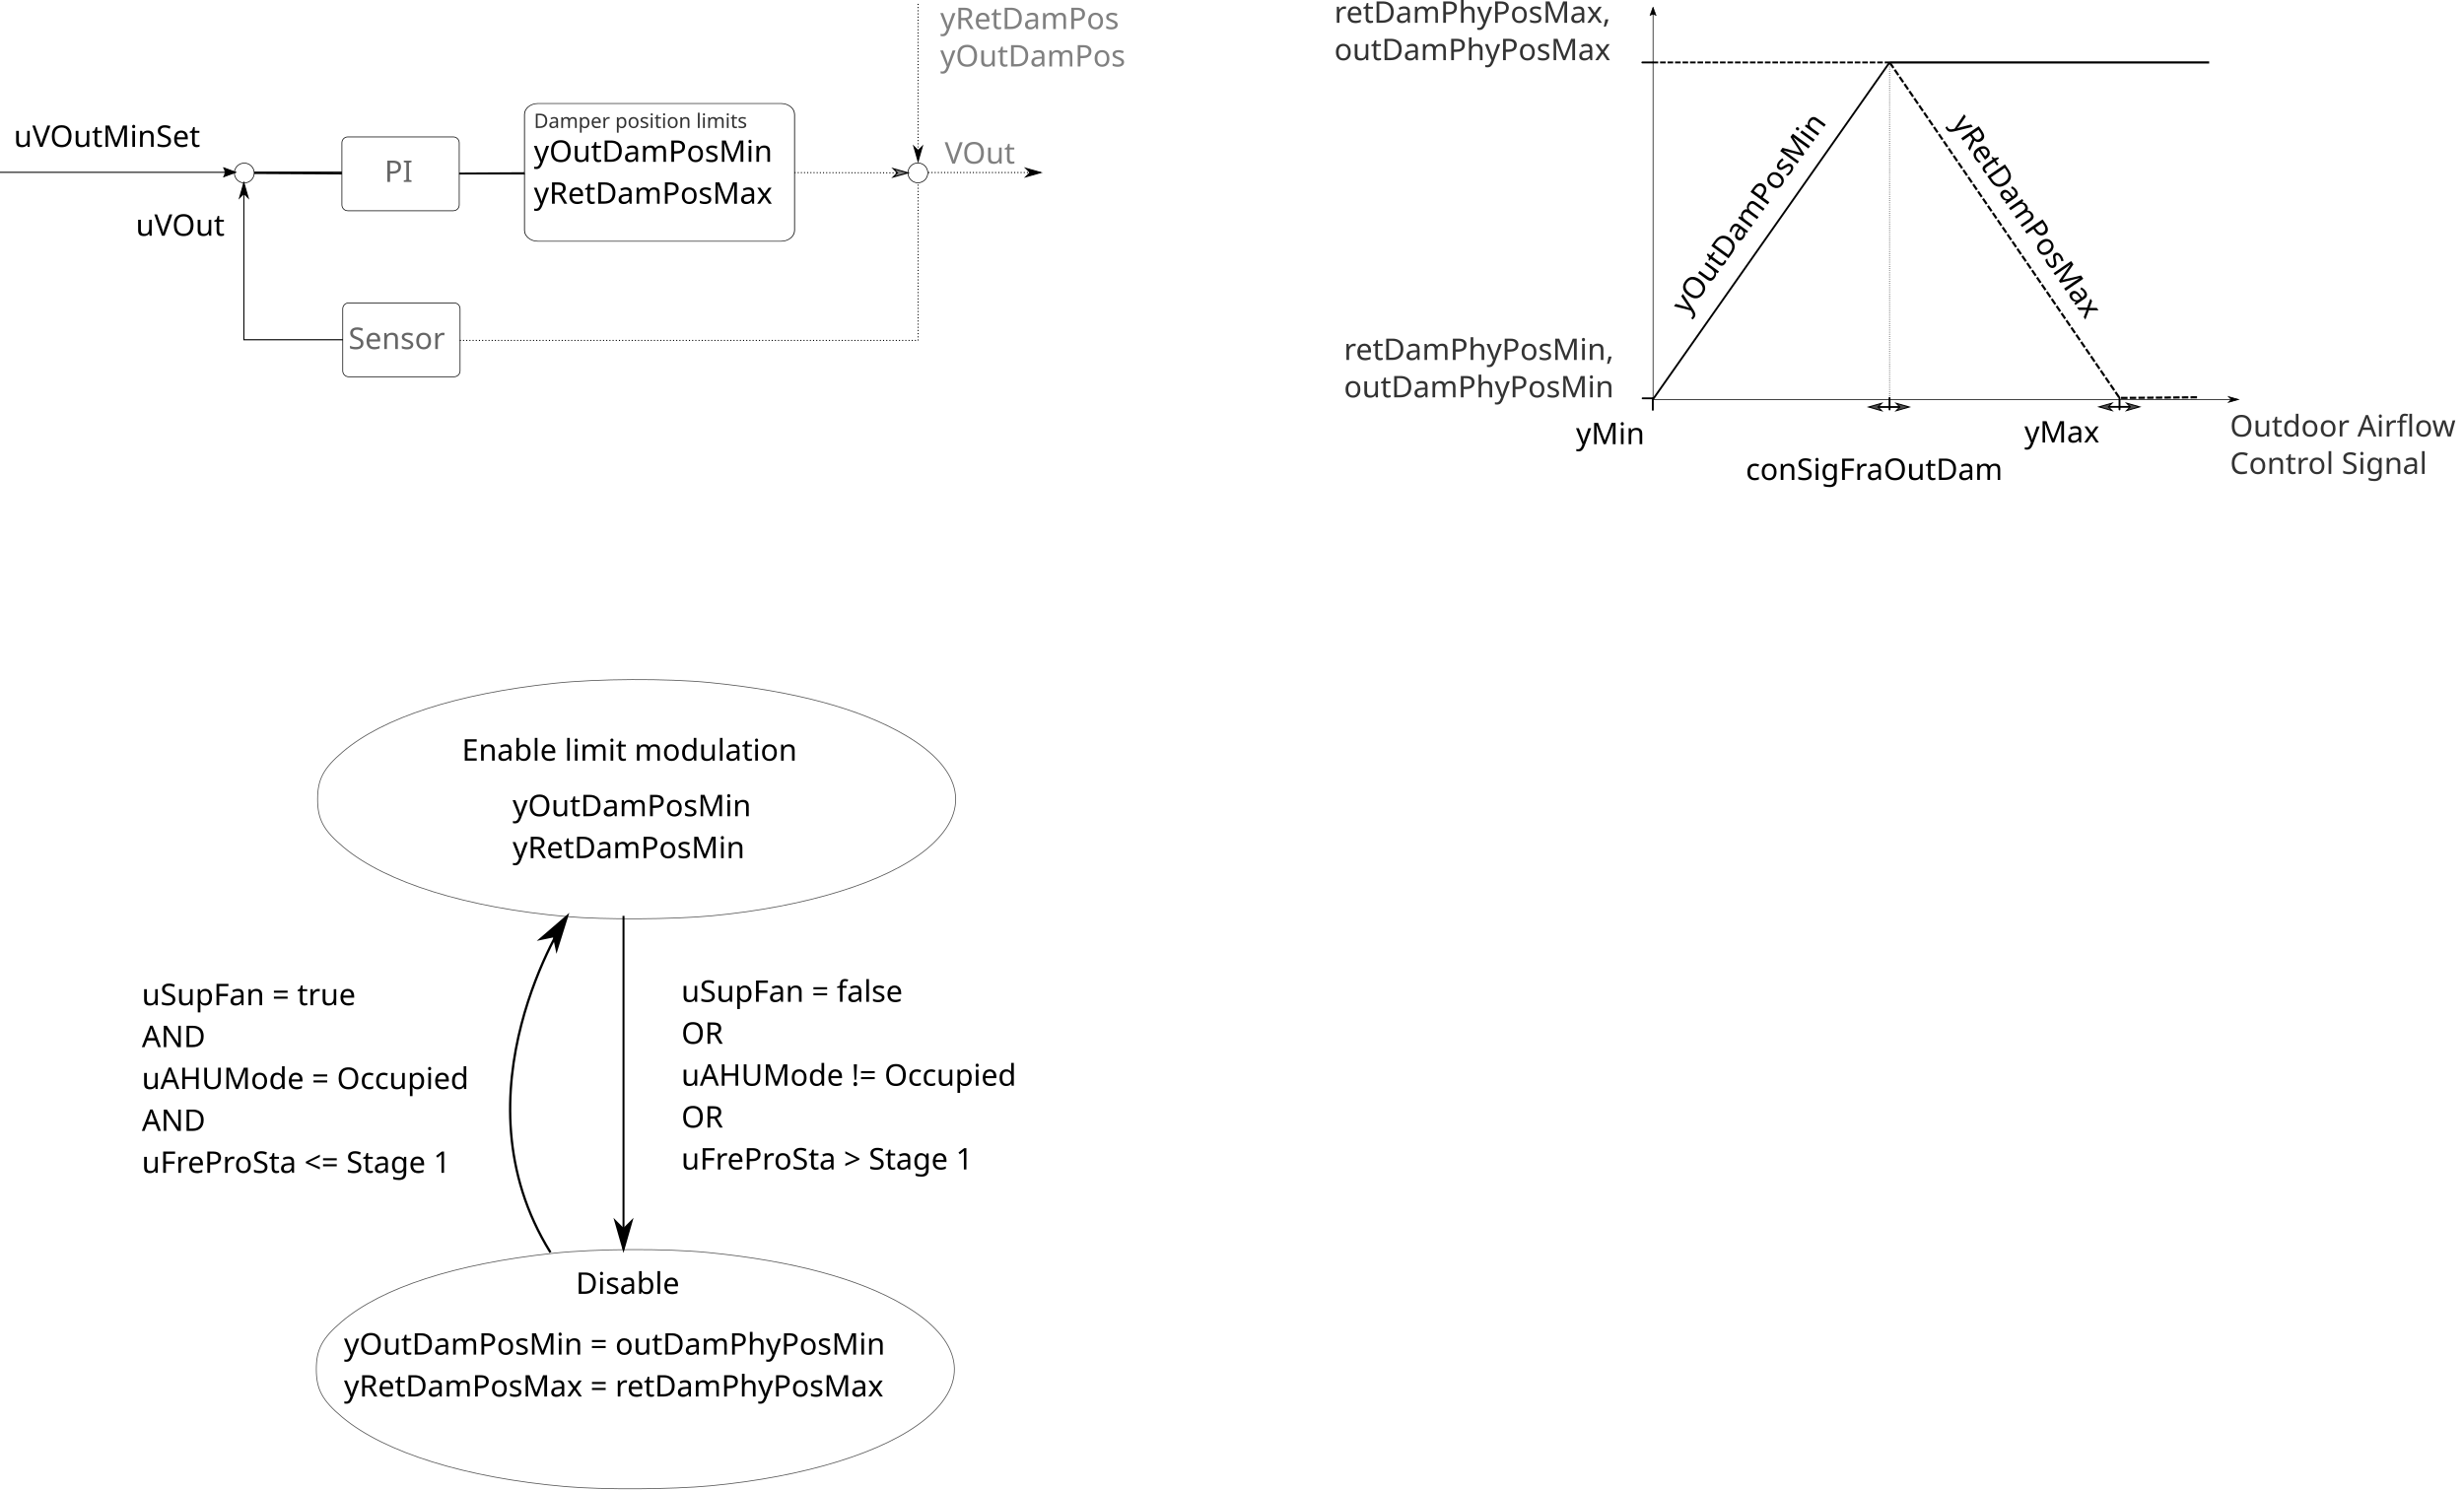
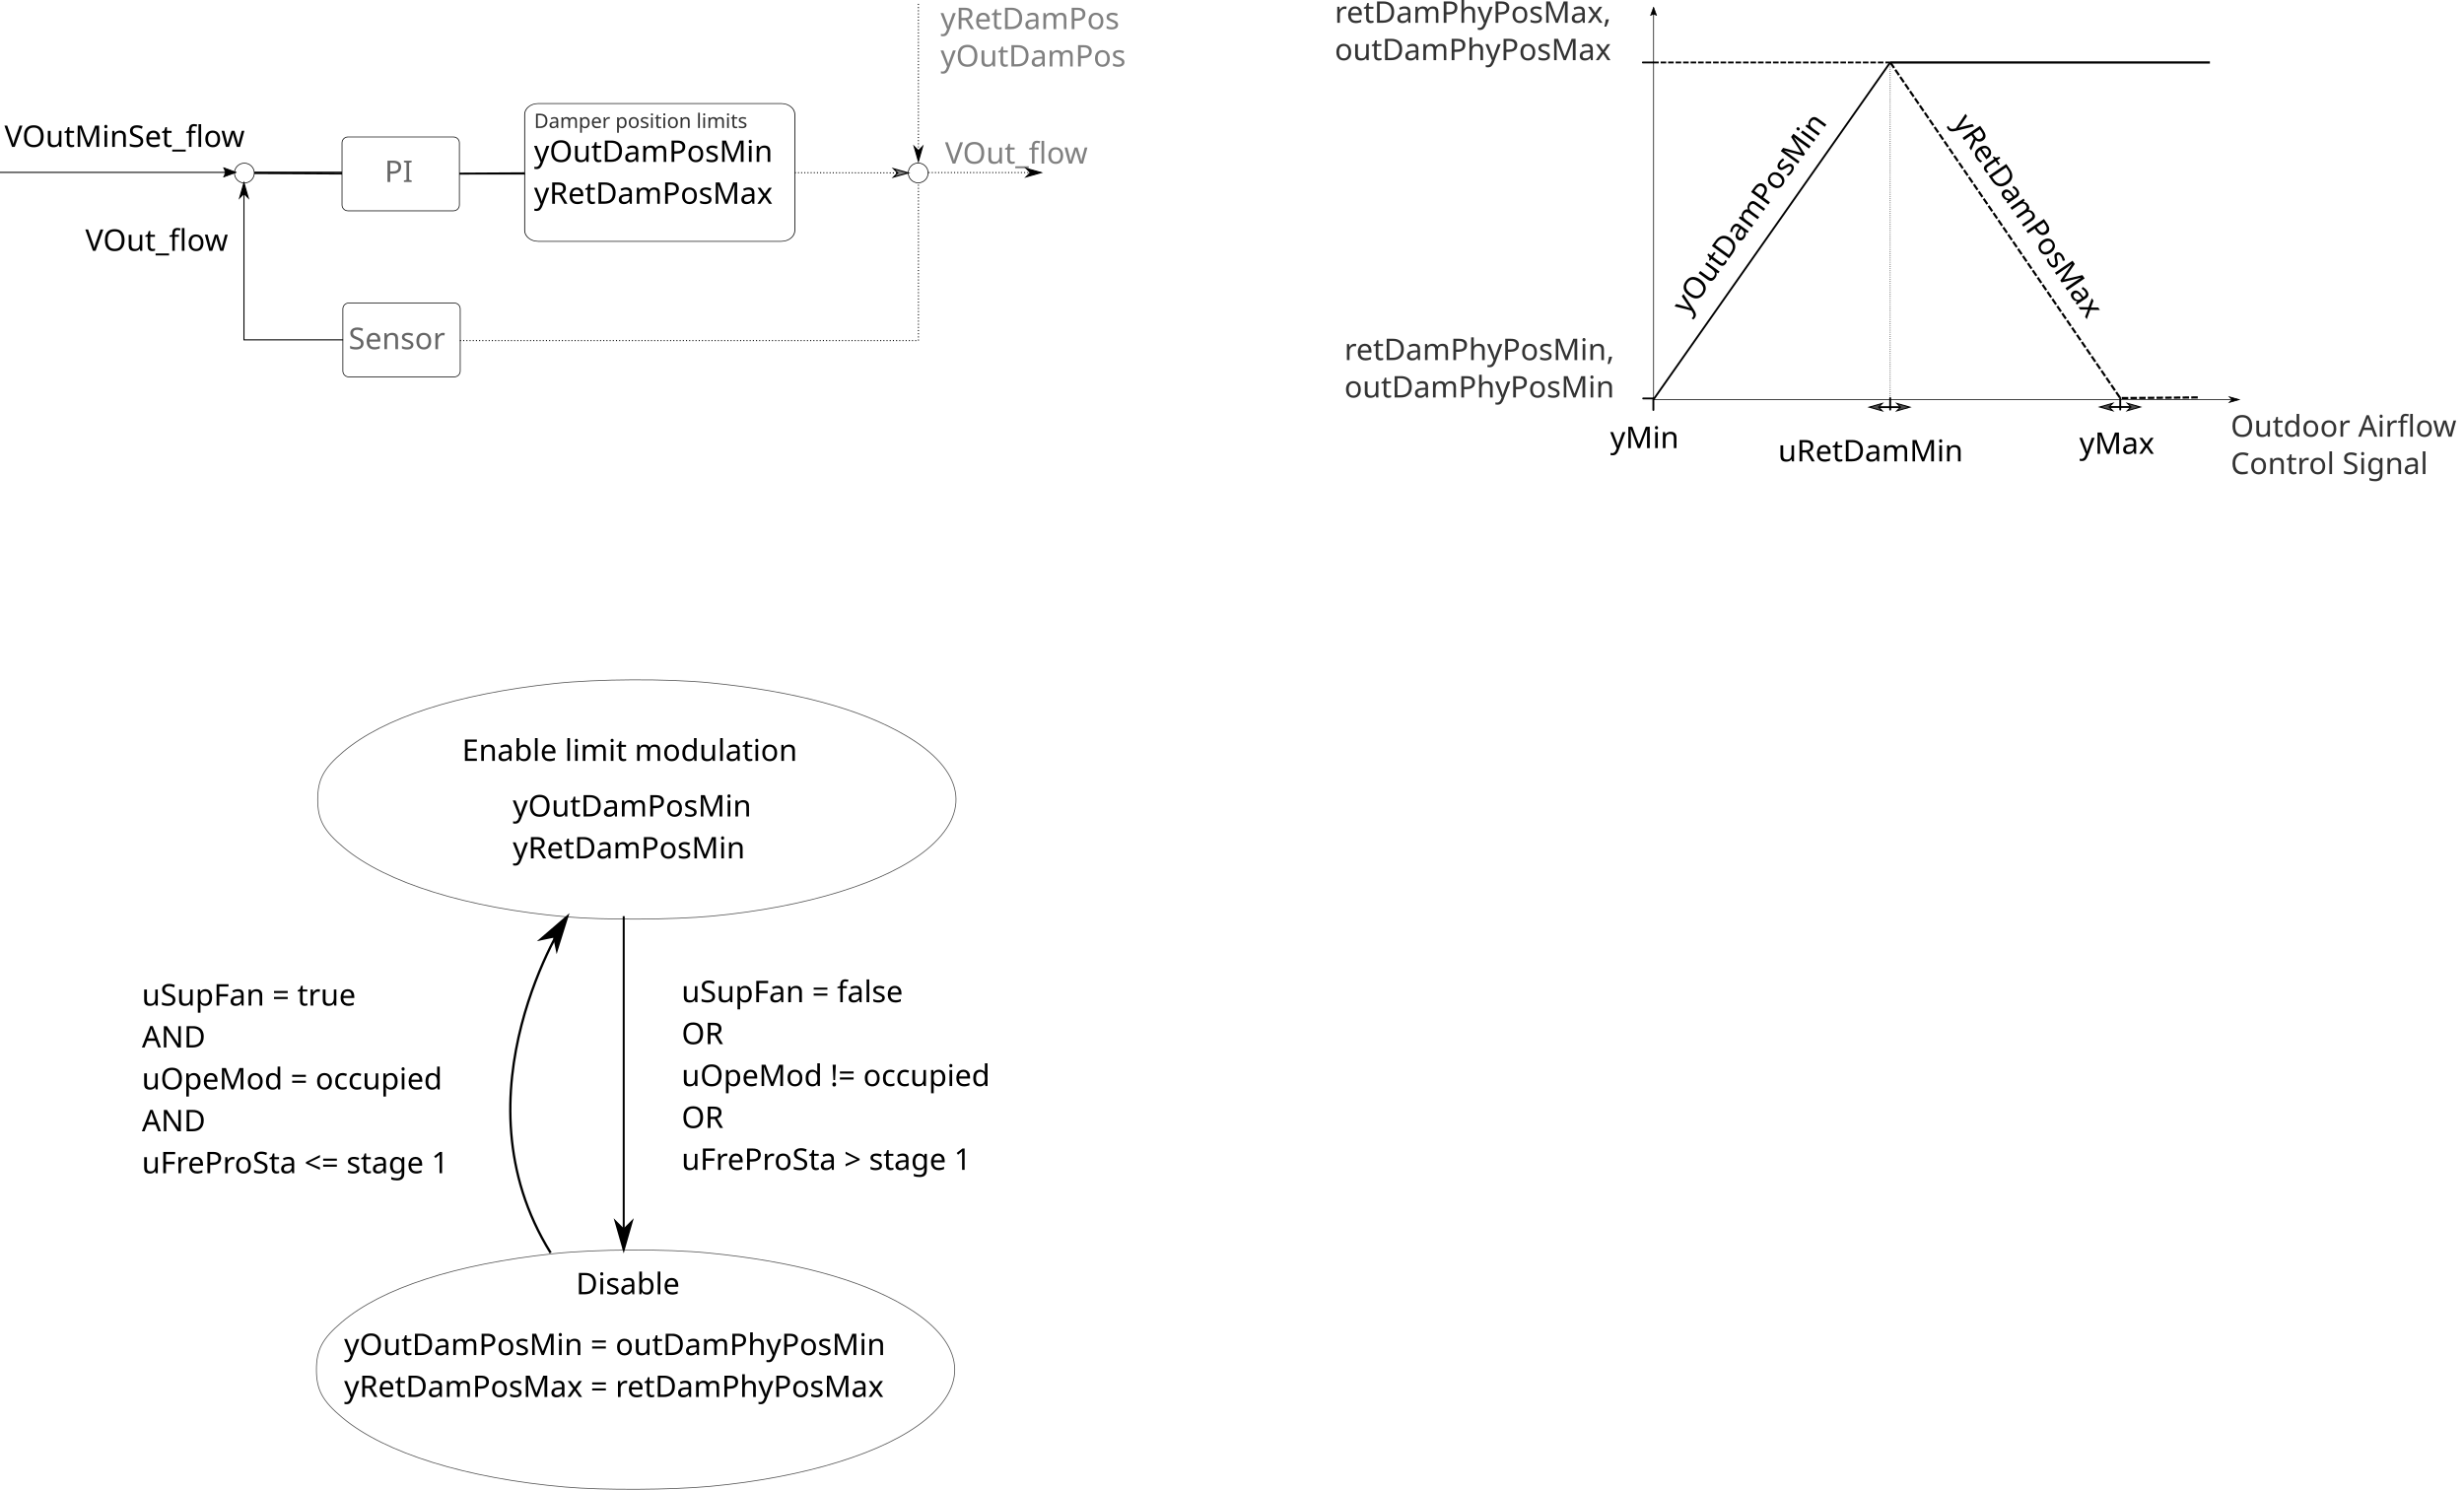
- <svg xmlns="http://www.w3.org/2000/svg" xmlns:ns1="http://www.openswatchbook.org/uri/2009/osb" xmlns:xlink="http://www.w3.org/1999/xlink" width="348.466mm" height="210.64mm" viewBox="0 0 348.466 210.64" version="1.1" id="svg8">
+ <svg xmlns="http://www.w3.org/2000/svg" xmlns:ns1="http://www.openswatchbook.org/uri/2009/osb" xmlns:xlink="http://www.w3.org/1999/xlink" width="348.349mm" height="210.64mm" viewBox="0 0 348.349 210.64" version="1.1" id="svg8">
  <defs id="defs2">
    <marker orient="auto" refY="0" refX="0" id="marker11858" style="overflow:visible">
      <path id="path11856" d="M 0,0 5,-5 -12.5,0 5,5 Z" style="fill:#000000;fill-opacity:1;fill-rule:evenodd;stroke:#000000;stroke-width:1pt;stroke-opacity:1" transform="matrix(0.8,0,0,0.8,10,0)" />
    </marker>
    <marker style="overflow:visible" id="marker11262" refX="0" refY="0" orient="auto">
      <path transform="matrix(-0.8,0,0,-0.8,-10,0)" style="fill:#000000;fill-opacity:1;fill-rule:evenodd;stroke:#000000;stroke-width:1pt;stroke-opacity:1" d="M 0,0 5,-5 -12.5,0 5,5 Z" id="path11260" />
    </marker>
    <marker style="overflow:visible" id="marker11030" refX="0" refY="0" orient="auto">
      <path transform="matrix(-0.8,0,0,-0.8,-10,0)" style="fill:#808080;fill-opacity:1;fill-rule:evenodd;stroke:#000000;stroke-width:1pt;stroke-opacity:1" d="M 0,0 5,-5 -12.5,0 5,5 Z" id="path11028" />
    </marker>
    <marker orient="auto" refY="0" refX="0" id="marker10804" style="overflow:visible">
      <path id="path10802" d="M 0,0 5,-5 -12.5,0 5,5 Z" style="fill:#000000;fill-opacity:1;fill-rule:evenodd;stroke:#000000;stroke-width:1pt;stroke-opacity:1" transform="matrix(-0.8,0,0,-0.8,-10,0)" />
    </marker>
    <marker style="overflow:visible" id="marker10584" refX="0" refY="0" orient="auto">
      <path transform="matrix(-0.8,0,0,-0.8,-10,0)" style="fill:#000000;fill-opacity:1;fill-rule:evenodd;stroke:#000000;stroke-width:1pt;stroke-opacity:1" d="M 0,0 5,-5 -12.5,0 5,5 Z" id="path10582" />
    </marker>
    <marker orient="auto" refY="0" refX="0" id="marker10358" style="overflow:visible">
      <path id="path10356" d="M 0,0 5,-5 -12.5,0 5,5 Z" style="fill:#000000;fill-opacity:1;fill-rule:evenodd;stroke:#000000;stroke-width:1pt;stroke-opacity:1" transform="matrix(-0.8,0,0,-0.8,-10,0)" />
    </marker>
    <marker orient="auto" refY="0" refX="0" id="marker10150" style="overflow:visible">
      <path id="path10148" d="M 0,0 5,-5 -12.5,0 5,5 Z" style="fill:#000000;fill-opacity:1;fill-rule:evenodd;stroke:#000000;stroke-width:1pt;stroke-opacity:1" transform="matrix(-0.8,0,0,-0.8,-10,0)" />
    </marker>
    <marker orient="auto" refY="0" refX="0" id="marker9852" style="overflow:visible">
      <path id="path9850" d="M 0,0 5,-5 -12.5,0 5,5 Z" style="fill:#000000;fill-opacity:1;fill-rule:evenodd;stroke:#000000;stroke-width:1pt;stroke-opacity:1" transform="matrix(-0.8,0,0,-0.8,-10,0)" />
    </marker>
    <marker style="overflow:visible" id="marker9614" refX="0" refY="0" orient="auto">
      <path transform="matrix(1.1,0,0,1.1,1.1,0)" d="M 8.719,4.034 -2.207,0.016 8.719,-4.002 c -1.745,2.372 -1.735,5.617 -6e-7,8.035 z" style="fill:#000000;fill-opacity:1;fill-rule:evenodd;stroke:#000000;stroke-width:0.625;stroke-linejoin:round;stroke-opacity:1" id="path9612" />
    </marker>
    <marker style="overflow:visible" id="marker9424" refX="0" refY="0" orient="auto">
      <path transform="matrix(-0.8,0,0,-0.8,-10,0)" style="fill:#000000;fill-opacity:1;fill-rule:evenodd;stroke:#000000;stroke-width:1pt;stroke-opacity:1" d="M 0,0 5,-5 -12.5,0 5,5 Z" id="path9422" />
    </marker>
    <marker style="overflow:visible" id="marker9336" refX="0" refY="0" orient="auto">
      <path transform="matrix(-0.8,0,0,-0.8,-10,0)" style="fill:#000000;fill-opacity:1;fill-rule:evenodd;stroke:#000000;stroke-width:1pt;stroke-opacity:1" d="M 0,0 5,-5 -12.5,0 5,5 Z" id="path9334" />
    </marker>
    <marker orient="auto" refY="0" refX="0" id="Arrow1Lstart" style="overflow:visible">
      <path id="path8151" d="M 0,0 5,-5 -12.5,0 5,5 Z" style="fill:#000000;fill-opacity:1;fill-rule:evenodd;stroke:#000000;stroke-width:1pt;stroke-opacity:1" transform="matrix(0.8,0,0,0.8,10,0)" />
    </marker>
    <marker orient="auto" refY="0" refX="0" id="Arrow1Lend" style="overflow:visible">
      <path id="path6101" d="M 0,0 5,-5 -12.5,0 5,5 Z" style="fill:#000000;fill-opacity:1;fill-rule:evenodd;stroke:#000000;stroke-width:1pt;stroke-opacity:1" transform="matrix(-0.8,0,0,-0.8,-10,0)" />
    </marker>
    <marker orient="auto" refY="0" refX="0" id="marker10000" style="overflow:visible">
      <path id="path9998" d="M 0,0 5,-5 -12.5,0 5,5 Z" style="fill:#4d4d4d;fill-opacity:1;fill-rule:evenodd;stroke:#000000;stroke-width:1pt;stroke-opacity:1" transform="matrix(-0.4,0,0,-0.4,-4,0)" />
    </marker>
    <marker style="overflow:visible" id="marker9822" refX="0" refY="0" orient="auto">
      <path transform="matrix(0.4,0,0,0.4,4,0)" style="fill:#4d4d4d;fill-opacity:1;fill-rule:evenodd;stroke:#000000;stroke-width:1pt;stroke-opacity:1" d="M 0,0 5,-5 -12.5,0 5,5 Z" id="path9820" />
    </marker>
    <marker style="overflow:visible" id="marker9650" refX="0" refY="0" orient="auto">
      <path transform="matrix(-0.4,0,0,-0.4,-4,0)" style="fill:#4d4d4d;fill-opacity:1;fill-rule:evenodd;stroke:#000000;stroke-width:1pt;stroke-opacity:1" d="M 0,0 5,-5 -12.5,0 5,5 Z" id="path9648" />
    </marker>
    <marker orient="auto" refY="0" refX="0" id="marker9484" style="overflow:visible">
      <path id="path9482" d="M 0,0 5,-5 -12.5,0 5,5 Z" style="fill:#4d4d4d;fill-opacity:1;fill-rule:evenodd;stroke:#000000;stroke-width:1pt;stroke-opacity:1" transform="matrix(0.4,0,0,0.4,4,0)" />
    </marker>
    <marker style="overflow:visible" id="marker9017" refX="0" refY="0" orient="auto">
      <path transform="matrix(-0.4,0,0,-0.4,-4,0)" style="fill:#000000;fill-opacity:1;fill-rule:evenodd;stroke:#000000;stroke-width:1pt;stroke-opacity:1" d="M 0,0 5,-5 -12.5,0 5,5 Z" id="path9015" />
    </marker>
    <linearGradient id="linearGradient8627">
      <stop style="stop-color:#000000;stop-opacity:1;" offset="0" id="stop8623" />
      <stop style="stop-color:#000000;stop-opacity:0;" offset="1" id="stop8625" />
    </linearGradient>
    <marker orient="auto" refY="0" refX="0" id="marker7178" style="overflow:visible">
      <path id="path7176" d="M 0,0 5,-5 -12.5,0 5,5 Z" style="fill:#000000;fill-opacity:1;fill-rule:evenodd;stroke:#000000;stroke-width:1pt;stroke-opacity:1" transform="matrix(-0.4,0,0,-0.4,-4,0)" />
    </marker>
    <marker orient="auto" refY="0" refX="0" id="marker7032" style="overflow:visible">
      <path id="path7030" d="M 0,0 5,-5 -12.5,0 5,5 Z" style="fill:#000000;fill-opacity:1;fill-rule:evenodd;stroke:#000000;stroke-width:1pt;stroke-opacity:1" transform="matrix(-0.4,0,0,-0.4,-4,0)" />
    </marker>
    <marker orient="auto" refY="0" refX="0" id="marker6966" style="overflow:visible">
      <path id="path6964" d="M 0,0 5,-5 -12.5,0 5,5 Z" style="fill:#000000;fill-opacity:1;fill-rule:evenodd;stroke:#000000;stroke-width:1pt;stroke-opacity:1" transform="matrix(-0.4,0,0,-0.4,-4,0)" />
    </marker>
    <marker orient="auto" refY="0" refX="0" id="marker6908" style="overflow:visible">
      <path id="path6906" d="M 0,0 5,-5 -12.5,0 5,5 Z" style="fill:#000000;fill-opacity:1;fill-rule:evenodd;stroke:#000000;stroke-width:1pt;stroke-opacity:1" transform="matrix(0.4,0,0,0.4,4,0)" />
    </marker>
    <marker orient="auto" refY="0" refX="0" id="marker6856" style="overflow:visible">
      <path id="path6854" d="M 0,0 5,-5 -12.5,0 5,5 Z" style="fill:#000000;fill-opacity:1;fill-rule:evenodd;stroke:#000000;stroke-width:1pt;stroke-opacity:1" transform="matrix(0.4,0,0,0.4,4,0)" />
    </marker>
    <marker orient="auto" refY="0" refX="0" id="marker6810" style="overflow:visible">
      <path id="path6808" d="M 0,0 5,-5 -12.5,0 5,5 Z" style="fill:#808080;fill-opacity:1;fill-rule:evenodd;stroke:#000000;stroke-width:1pt;stroke-opacity:1" transform="matrix(0.4,0,0,0.4,4,0)" />
    </marker>
    <marker orient="auto" refY="0" refX="0" id="Arrow1Mstart" style="overflow:visible">
      <path id="path6104" d="M 0,0 5,-5 -12.5,0 5,5 Z" style="fill:#333333;fill-opacity:1;fill-rule:evenodd;stroke:#000000;stroke-width:1pt;stroke-opacity:1" transform="matrix(0.4,0,0,0.4,4,0)" />
    </marker>
    <marker orient="auto" refY="0" refX="0" id="Arrow1Mend" style="overflow:visible">
      <path id="path6107" d="M 0,0 5,-5 -12.5,0 5,5 Z" style="fill:#000000;fill-opacity:1;fill-rule:evenodd;stroke:#000000;stroke-width:1pt;stroke-opacity:1" transform="matrix(-0.4,0,0,-0.4,-4,0)" />
    </marker>
    <marker orient="auto" refY="0" refX="0" id="Arrow2Lstart" style="overflow:visible">
      <path id="path6116" style="fill:#000000;fill-opacity:1;fill-rule:evenodd;stroke:#000000;stroke-width:0.625;stroke-linejoin:round;stroke-opacity:1" d="M 8.719,4.034 -2.207,0.016 8.719,-4.002 c -1.745,2.372 -1.735,5.617 -6e-7,8.035 z" transform="matrix(1.1,0,0,1.1,1.1,0)" />
    </marker>
    <marker orient="auto" refY="0" refX="0" id="Arrow2Lend" style="overflow:visible">
      <path id="path6119" style="fill:#000000;fill-opacity:1;fill-rule:evenodd;stroke:#000000;stroke-width:0.625;stroke-linejoin:round;stroke-opacity:1" d="M 8.719,4.034 -2.207,0.016 8.719,-4.002 c -1.745,2.372 -1.735,5.617 -6e-7,8.035 z" transform="matrix(-1.1,0,0,-1.1,-1.1,0)" />
    </marker>
    <marker orient="auto" refY="0" refX="0" id="marker5553" style="overflow:visible">
      <path id="path5551" d="M 0,0 5,-5 -12.5,0 5,5 Z" style="fill:#000000;fill-opacity:1;fill-rule:evenodd;stroke:#000000;stroke-width:1pt;stroke-opacity:1" transform="matrix(-0.8,0,0,-0.8,-10,0)" />
    </marker>
    <marker orient="auto" refY="0" refX="0" id="marker5421" style="overflow:visible">
      <path id="path5419" d="M 0,0 5,-5 -12.5,0 5,5 Z" style="fill:#000000;fill-opacity:1;fill-rule:evenodd;stroke:#000000;stroke-width:1pt;stroke-opacity:1" transform="matrix(0.8,0,0,0.8,10,0)" />
    </marker>
    <marker orient="auto" refY="0" refX="0" id="marker5381" style="overflow:visible">
      <path id="path5379" d="M 0,0 5,-5 -12.5,0 5,5 Z" style="fill:#000000;fill-opacity:1;fill-rule:evenodd;stroke:#000000;stroke-width:1pt;stroke-opacity:1" transform="matrix(-0.8,0,0,-0.8,-10,0)" />
    </marker>
    <linearGradient ns1:paint="gradient" id="linearGradient5363">
      <stop id="stop5359" offset="0" style="stop-color:#000000;stop-opacity:1;" />
      <stop id="stop5361" offset="1" style="stop-color:#000000;stop-opacity:0;" />
    </linearGradient>
    <marker style="overflow:visible" orient="auto" overflow="visible" id="marker5553-0">
      <path style="fill-rule:evenodd;stroke:#000000;stroke-width:1pt" id="path4485" d="M 0,0 5,-5 -12.5,0 5,5 Z" transform="matrix(-0.8,0,0,-0.8,-10,0)" />
    </marker>
    <marker style="overflow:visible" orient="auto" overflow="visible" id="marker5381-6">
      <path style="fill-rule:evenodd;stroke:#000000;stroke-width:1pt" id="path4488" d="M 0,0 5,-5 -12.5,0 5,5 Z" transform="matrix(-0.8,0,0,-0.8,-10,0)" />
    </marker>
    <marker style="overflow:visible" orient="auto" overflow="visible" id="marker5553-0-3">
      <path style="fill-rule:evenodd;stroke:#000000;stroke-width:1pt" id="path4485-1" d="M 0,0 5,-5 -12.5,0 5,5 Z" transform="matrix(-0.8,0,0,-0.8,-10,0)" />
    </marker>
    <marker style="overflow:visible" orient="auto" overflow="visible" id="marker5381-6-6">
      <path style="fill-rule:evenodd;stroke:#000000;stroke-width:1pt" id="path4488-0" d="M 0,0 5,-5 -12.5,0 5,5 Z" transform="matrix(-0.8,0,0,-0.8,-10,0)" />
    </marker>
    <linearGradient xlink:href="#linearGradient8627" id="linearGradient8629" x1="106.912" y1="205.605" x2="128.722" y2="205.605" gradientUnits="userSpaceOnUse" />
    <marker style="overflow:visible" orient="auto" overflow="visible" id="marker5553-0-3-7">
      <path style="fill-rule:evenodd;stroke:#000000;stroke-width:1pt" id="path4485-1-2" d="M 0,0 5,-5 -12.5,0 5,5 Z" transform="matrix(-0.8,0,0,-0.8,-10,0)" />
    </marker>
    <marker style="overflow:visible" orient="auto" overflow="visible" id="marker5381-6-6-9">
      <path style="fill-rule:evenodd;stroke:#000000;stroke-width:1pt" id="path4488-0-9" d="M 0,0 5,-5 -12.5,0 5,5 Z" transform="matrix(-0.8,0,0,-0.8,-10,0)" />
    </marker>
    <marker orient="auto" refY="0" refX="0" id="Arrow1Mstart-7" style="overflow:visible">
      <path id="path6104-1" d="M 0,0 5,-5 -12.5,0 5,5 Z" style="fill:#333333;fill-opacity:1;fill-rule:evenodd;stroke:#000000;stroke-width:1pt;stroke-opacity:1" transform="matrix(0.4,0,0,0.4,4,0)" />
    </marker>
    <marker style="overflow:visible" orient="auto" overflow="visible" id="marker5553-0-3-8">
      <path style="fill-rule:evenodd;stroke:#000000;stroke-width:1pt" id="path4485-1-8" d="M 0,0 5,-5 -12.5,0 5,5 Z" transform="matrix(-0.8,0,0,-0.8,-10,0)" />
    </marker>
    <marker style="overflow:visible" orient="auto" overflow="visible" id="marker5381-6-6-6">
      <path style="fill-rule:evenodd;stroke:#000000;stroke-width:1pt" id="path4488-0-3" d="M 0,0 5,-5 -12.5,0 5,5 Z" transform="matrix(-0.8,0,0,-0.8,-10,0)" />
    </marker>
    <marker orient="auto" refY="0" refX="0" id="Arrow1Mstart-5" style="overflow:visible">
      <path id="path6104-8" d="M 0,0 5,-5 -12.5,0 5,5 Z" style="fill:#333333;fill-opacity:1;fill-rule:evenodd;stroke:#000000;stroke-width:1pt;stroke-opacity:1" transform="matrix(0.4,0,0,0.4,4,0)" />
    </marker>
  </defs>
  <g id="layer1" transform="translate(343.8978,-121.3896)">
-     <text xml:space="preserve" style="font-style:normal;font-weight:normal;font-size:4.233px;line-height:1.25;font-family:sans-serif;letter-spacing:0px;word-spacing:0px;fill:#000000;fill-opacity:1;stroke:none;stroke-width:0.265" x="-341.947" y="142.164" id="text4487">
-       <tspan id="tspan4485" x="-341.947" y="142.164" style="font-size:4.233px;fill:#000000;stroke-width:0.265">uVOutMinSet</tspan>
+     <text xml:space="preserve" style="font-style:normal;font-weight:normal;font-size:4.233px;line-height:1.25;font-family:sans-serif;letter-spacing:0px;word-spacing:0px;fill:#000000;fill-opacity:1;stroke:none;stroke-width:0.265" x="-343.27" y="142.164" id="text4487">
+       <tspan id="tspan4485" x="-343.27" y="142.164" style="font-size:4.233px;fill:#000000;stroke-width:0.265">VOutMinSet_flow</tspan>
    </text>
    <path style="fill:#333333;fill-opacity:0;stroke:#000000;stroke-width:0.1;stroke-miterlimit:4;stroke-dasharray:none;stroke-opacity:1" id="rect4491-8-3" d="m 60.141,49.531 a 0.831,0.831 0 0 0 -0.83,0.83 v 8.783 a 0.831,0.831 0 0 0 0.83,0.83 h 14.932 a 0.831,0.831 0 0 0 0.83,-0.83 V 50.361 A 0.831,0.831 0 0 0 75.072,49.531 Z" transform="translate(-354.8551,91.2266)" />
    <circle style="fill:#333333;fill-opacity:0;stroke:#000000;stroke-width:0.1;stroke-miterlimit:4;stroke-dasharray:none;stroke-opacity:1" id="path6054" cx="-309.349" cy="145.861" r="1.403" />
    <circle style="fill:#808080;fill-opacity:0;stroke:#000000;stroke-width:0.1;stroke-miterlimit:4;stroke-dasharray:none;stroke-opacity:1" id="path6054-5" cx="-214.088" cy="145.842" r="1.403" />
    <path style="fill:#333333;fill-rule:evenodd;stroke:#000000;stroke-width:0.265px;stroke-linecap:butt;stroke-linejoin:miter;stroke-opacity:1" d="m -309.964,243.006 v 0" id="path6094" />
    <text xml:space="preserve" style="font-style:normal;font-weight:normal;font-size:4.233px;line-height:1.25;font-family:sans-serif;letter-spacing:0px;word-spacing:0px;fill:#666666;fill-opacity:1;stroke:none;stroke-width:0.265" x="-289.526" y="147.126" id="text4487-4">
      <tspan id="tspan4485-8" x="-289.526" y="147.126" style="font-size:4.233px;fill:#666666;stroke-width:0.265">PI</tspan>
    </text>
    <text xml:space="preserve" style="font-style:normal;font-weight:normal;font-size:4.233px;line-height:1.25;font-family:sans-serif;letter-spacing:0px;word-spacing:0px;fill:#666666;fill-opacity:1;stroke:none;stroke-width:0.265" x="70.23" y="57.898" id="text6672">
-       <tspan id="tspan6670" x="70.23" y="61.76" style="font-size:2.117px;fill:#666666;stroke-width:0.265" />
+       <tspan id="tspan6670" x="70.23" y="61.644" style="font-size:2.117px;fill:#666666;stroke-width:0.265" />
    </text>
    <path style="fill:#333333;fill-opacity:0;stroke:#000000;stroke-width:0.048;stroke-miterlimit:4;stroke-dasharray:none;stroke-opacity:1" id="rect4491-8-3-05" d="m 60.141,49.531 a 0.831,0.831 0 0 0 -0.83,0.83 v 8.783 a 0.831,0.831 0 0 0 0.83,0.83 h 14.932 a 0.831,0.831 0 0 0 0.83,-0.83 V 50.361 A 0.831,0.831 0 0 0 75.072,49.531 Z" transform="matrix(2.302053,0,0,1.866076,-406.2607,43.59962)" />
    <text xml:space="preserve" style="font-style:normal;font-weight:normal;font-size:4.233px;line-height:1.25;font-family:sans-serif;letter-spacing:0px;word-spacing:0px;fill:#333333;fill-opacity:1;stroke:none;stroke-width:0.265" x="-268.398" y="139.491" id="text4487-4-6">
      <tspan id="tspan4485-8-9" x="-268.398" y="139.491" style="font-size:2.822px;fill:#333333;stroke-width:0.265">Damper position limits</tspan>
    </text>
    <text xml:space="preserve" style="font-style:normal;font-weight:normal;font-size:4.233px;line-height:1.25;font-family:sans-serif;letter-spacing:0px;word-spacing:0px;fill:#000000;fill-opacity:1;stroke:none;stroke-width:0.265" x="-268.398" y="144.279" id="text4487-4-1">
      <tspan id="tspan4485-8-3" x="-268.398" y="144.279" style="font-size:4.233px;line-height:1.4;fill:#000000;stroke-width:0.265">yOutDamPosMin</tspan>
      <tspan x="-268.398" y="150.206" style="font-size:4.233px;line-height:1.4;fill:#000000;stroke-width:0.265" id="tspan6753">yRetDamPosMax</tspan>
    </text>
    <path style="fill:#333333;fill-rule:evenodd;stroke:#000000;stroke-width:0.265px;stroke-linecap:butt;stroke-linejoin:miter;stroke-opacity:1" d="m -278.953,145.933 9.228,-0.052" id="path6802" />
    <path style="fill:#808080;fill-rule:evenodd;stroke:#000000;stroke-width:0.149;stroke-linecap:butt;stroke-linejoin:miter;stroke-miterlimit:4;stroke-dasharray:0.149, 0.298;stroke-dashoffset:0;stroke-opacity:1;marker-end:url(#marker11030)" d="m -231.53,145.809 16.038,0.031" id="path7028" />
    <text xml:space="preserve" style="font-style:normal;font-weight:normal;font-size:4.233px;line-height:1.25;font-family:sans-serif;letter-spacing:0px;word-spacing:0px;fill:#808080;fill-opacity:1;stroke:none;stroke-width:0.265" x="-210.927" y="125.499" id="text4487-4-1-7">
      <tspan id="tspan4485-8-3-0" x="-210.927" y="125.499" style="font-size:4.233px;fill:#808080;stroke-width:0.265">yRetDamPos</tspan>
      <tspan x="-210.927" y="130.79" style="font-size:4.233px;fill:#808080;stroke-width:0.265" id="tspan6753-9">yOutDamPos</tspan>
    </text>
    <text xml:space="preserve" style="font-style:normal;font-weight:normal;font-size:4.233px;line-height:1.25;font-family:sans-serif;letter-spacing:0px;word-spacing:0px;fill:#808080;fill-opacity:1;stroke:none;stroke-width:0.265" x="-210.298" y="144.524" id="text4487-4-9">
-       <tspan id="tspan4485-8-7" x="-210.298" y="144.524" style="font-size:4.233px;fill:#808080;stroke-width:0.265">VOut</tspan>
+       <tspan id="tspan4485-8-7" x="-210.298" y="144.524" style="font-size:4.233px;fill:#808080;stroke-width:0.265">VOut_flow</tspan>
    </text>
    <path style="fill:#333333;fill-opacity:0;stroke:#000000;stroke-width:0.1;stroke-miterlimit:4;stroke-dasharray:none;stroke-opacity:1" id="rect4491-8-3-2" d="m 60.141,49.531 a 0.831,0.831 0 0 0 -0.83,0.83 v 8.783 a 0.831,0.831 0 0 0 0.83,0.83 h 14.932 a 0.831,0.831 0 0 0 0.83,-0.83 V 50.361 A 0.831,0.831 0 0 0 75.072,49.531 Z" transform="translate(-354.7355,114.7049)" />
    <text xml:space="preserve" style="font-style:normal;font-weight:normal;font-size:4.233px;line-height:1.25;font-family:sans-serif;letter-spacing:0px;word-spacing:0px;fill:#666666;fill-opacity:1;stroke:none;stroke-width:0.265" x="-294.622" y="170.755" id="text4487-4-3">
      <tspan id="tspan4485-8-2" x="-294.622" y="170.755" style="font-size:4.233px;fill:#666666;stroke-width:0.265">Sensor</tspan>
    </text>
    <path style="opacity:0;fill:#333333;fill-rule:evenodd;stroke:none;stroke-width:0.265px;stroke-linecap:butt;stroke-linejoin:miter;stroke-opacity:1" d="m -298.025,263.894 v 0" id="path7626" />
    <path style="fill:#333333;fill-rule:evenodd;stroke:#000000;stroke-width:0.265px;stroke-linecap:butt;stroke-linejoin:miter;stroke-opacity:1" d="m -307.946,145.868 12.401,0.067" id="path7640" />
    <path style="opacity:0;fill:none;fill-opacity:0;stroke:none;stroke-width:0.1;stroke-miterlimit:4;stroke-dasharray:none;stroke-opacity:1" id="rect4491-8-3-2-6" d="m 60.141,49.531 a 0.831,0.831 0 0 0 -0.83,0.83 v 8.783 a 0.831,0.831 0 0 0 0.83,0.83 h 14.932 a 0.831,0.831 0 0 0 0.83,-0.83 V 50.361 A 0.831,0.831 0 0 0 75.072,49.531 Z" transform="translate(-281.8316,114.9549)" />
    <path style="opacity:0;fill:#333333;fill-opacity:0;stroke:none;stroke-width:0.1;stroke-miterlimit:4;stroke-dasharray:none;stroke-opacity:1" id="rect4491-8-3-2-6-0" d="m 60.141,49.531 a 0.831,0.831 0 0 0 -0.83,0.83 v 8.783 a 0.831,0.831 0 0 0 0.83,0.83 h 14.932 a 0.831,0.831 0 0 0 0.83,-0.83 V 50.361 A 0.831,0.831 0 0 0 75.072,49.531 Z" transform="translate(-376.9057,114.6582)" />
-     <text xml:space="preserve" style="font-style:normal;font-weight:normal;font-size:4.233px;line-height:1.25;font-family:sans-serif;letter-spacing:0px;word-spacing:0px;fill:#000000;fill-opacity:1;stroke:none;stroke-width:0.265" x="-324.693" y="154.738" id="text4487-8">
-       <tspan id="tspan4485-5" x="-324.693" y="154.738" style="font-size:4.233px;fill:#000000;stroke-width:0.265">uVOut</tspan>
+     <text xml:space="preserve" style="font-style:normal;font-weight:normal;font-size:4.233px;line-height:1.25;font-family:sans-serif;letter-spacing:0px;word-spacing:0px;fill:#000000;fill-opacity:1;stroke:none;stroke-width:0.265" x="-331.837" y="156.855" id="text4487-8">
+       <tspan id="tspan4485-5" x="-331.837" y="156.855" style="font-size:4.233px;fill:#000000;stroke-width:0.265">VOut_flow</tspan>
    </text>
    <path style="fill:none;fill-opacity:1;stroke:#000000;stroke-width:0.111;stroke-opacity:0.667" id="path4497-0" d="m -263.917,331.659 c -14.095,-1.235 -25.572,-4.799 -31.556,-9.799 -2.841,-2.373 -3.691,-3.939 -3.691,-6.797 0,-2.829 0.828,-4.382 3.581,-6.722 5.692,-4.836 16.079,-8.198 29.908,-9.683 6.102,-0.655 15.906,-0.7 21.958,-0.101 11.958,1.183 21.296,3.699 27.681,7.456 8.296,4.882 9.396,10.85 2.972,16.128 -5.639,4.633 -16.994,8.15 -30.386,9.41 -5.473,0.515 -15.226,0.566 -20.468,0.106 z" />
    <path style="fill:none;stroke:#000000;stroke-width:0.28;marker-end:url(#marker5381-6-6)" id="path4499-2" d="m -255.72,250.933 v 47.141" />
    <path d="m -266.049,298.538 c -14.065,-22.585 2.312,-47.503 2.312,-47.503" id="path4503-4" style="fill:none;stroke:#000000;stroke-width:0.329px;marker-end:url(#marker5553-0-3)" />
    <text transform="scale(1.032247,0.96876)" x="87.408" y="224.43" font-size="5.139px" style="font-size:7.415px;line-height:1.25;font-family:'8514fix';font-variant-ligatures:normal;font-variant-caps:normal;font-variant-numeric:normal;font-feature-settings:normal;letter-spacing:0px;word-spacing:0px;fill:#000000;stroke:#000000;stroke-width:0.24;stroke-opacity:0.667" xml:space="preserve" id="text4529-3">
      <tspan x="87.408" y="224.43" font-size="5.139px" style="font-size:9.808px;line-height:1;font-family:'8514fix';font-variant-ligatures:normal;font-variant-caps:normal;font-variant-numeric:normal;font-feature-settings:normal;stroke:#000000;stroke-width:0.24;stroke-opacity:0.667" id="tspan4527-4" />
    </text>
    <text transform="scale(1.032247,0.96876)" x="87.408" y="224.43" font-size="5.139px" style="font-size:7.415px;line-height:1.25;font-family:'8514fix';font-variant-ligatures:normal;font-variant-caps:normal;font-variant-numeric:normal;font-feature-settings:normal;letter-spacing:0px;word-spacing:0px;fill:#000000;stroke:#000000;stroke-width:0.24;stroke-opacity:0.667" xml:space="preserve" id="text8639">
      <tspan x="87.408" y="224.43" font-size="5.139px" style="font-size:9.808px;line-height:1;font-family:'8514fix';font-variant-ligatures:normal;font-variant-caps:normal;font-variant-numeric:normal;font-feature-settings:normal;stroke:#000000;stroke-width:0.24;stroke-opacity:0.667" id="tspan8641" />
    </text>
    <text id="text4730" y="134.907" x="118.889" style="font-style:normal;font-weight:normal;font-size:4.233px;line-height:1.25;font-family:sans-serif;letter-spacing:0px;word-spacing:0px;fill:#000000;fill-opacity:1;stroke:none;stroke-width:0.265" xml:space="preserve">
-       <tspan style="stroke-width:0.265" y="138.769" x="118.889" id="tspan4728" />
+       <tspan style="stroke-width:0.265" y="138.653" x="118.889" id="tspan4728" />
    </text>
    <text xml:space="preserve" style="font-style:normal;font-weight:normal;font-size:4.233px;line-height:1.25;font-family:sans-serif;letter-spacing:0px;word-spacing:0px;fill:#000000;fill-opacity:1;stroke:none;stroke-width:0.265" x="-262.46" y="304.398" id="text4487-8-5">
      <tspan id="tspan4485-5-1" x="-262.46" y="304.398" style="font-size:4.233px;fill:#000000;stroke-width:0.265">Disable</tspan>
    </text>
    <text xml:space="preserve" style="font-style:normal;font-weight:normal;font-size:4.233px;line-height:1.25;font-family:sans-serif;letter-spacing:0px;word-spacing:0px;fill:#000000;fill-opacity:1;stroke:none;stroke-width:0.265" x="-295.25" y="312.993" id="text4487-4-1-0">
      <tspan id="tspan4485-8-3-3" x="-295.25" y="312.993" style="font-size:4.233px;line-height:1.4;fill:#000000;stroke-width:0.265">yOutDamPosMin = outDamPhyPosMin</tspan>
      <tspan x="-295.25" y="318.92" style="font-size:4.233px;line-height:1.4;fill:#000000;stroke-width:0.265" id="tspan6753-2">yRetDamPosMax = retDamPhyPosMax</tspan>
    </text>
    <text xml:space="preserve" style="font-style:normal;font-weight:normal;font-size:4.233px;line-height:1.25;font-family:sans-serif;letter-spacing:0px;word-spacing:0px;fill:#000000;fill-opacity:1;stroke:none;stroke-width:0.265" x="-278.575" y="228.978" id="text4487-8-5-3">
      <tspan x="-278.575" y="228.978" style="font-size:4.233px;fill:#000000;stroke-width:0.265" id="tspan8823">Enable limit modulation</tspan>
    </text>
    <text xml:space="preserve" style="font-style:normal;font-weight:normal;font-size:4.233px;line-height:1.25;font-family:sans-serif;letter-spacing:0px;word-spacing:0px;fill:#000000;fill-opacity:1;stroke:none;stroke-width:0.265" x="-271.405" y="236.838" id="text4487-4-1-0-3">
      <tspan id="tspan4485-8-3-3-4" x="-271.405" y="236.838" style="font-size:4.233px;line-height:1.4;fill:#000000;stroke-width:0.265">yOutDamPosMin</tspan>
      <tspan x="-271.405" y="242.764" style="font-size:4.233px;line-height:1.4;fill:#000000;stroke-width:0.265" id="tspan6753-2-7">yRetDamPosMin </tspan>
    </text>
    <path style="fill:none;stroke:#000000;stroke-width:0.1;stroke-linecap:butt;stroke-linejoin:miter;stroke-miterlimit:4;stroke-dasharray:none;stroke-opacity:1;marker-start:url(#Arrow2Lstart);marker-end:url(#Arrow1Lend)" d="m -110.119,122.517 c 0,55.378 0,55.378 0,55.378 82.787,0 82.787,0 82.787,0" id="path8827" />
    <text xml:space="preserve" style="font-style:normal;font-weight:normal;font-size:4.233px;line-height:1.25;font-family:sans-serif;letter-spacing:0px;word-spacing:0px;fill:#333333;fill-opacity:1;stroke:none;stroke-width:0.265" x="-155.205" y="124.606" id="text4487-7">
      <tspan id="tspan4485-1" x="-155.205" y="124.606" style="font-size:4.233px;fill:#333333;stroke-width:0.265">retDamPhyPosMax,</tspan>
      <tspan x="-155.205" y="129.898" style="font-size:4.233px;fill:#333333;stroke-width:0.265" id="tspan9169">outDamPhyPosMax</tspan>
    </text>
    <text xml:space="preserve" style="font-style:normal;font-weight:normal;font-size:4.233px;line-height:1.25;font-family:sans-serif;letter-spacing:0px;word-spacing:0px;fill:#333333;fill-opacity:1;stroke:none;stroke-width:0.265" x="-153.84" y="172.305" id="text4487-7-0">
      <tspan id="tspan4485-1-9" x="-153.84" y="172.305" style="font-size:4.233px;fill:#333333;stroke-width:0.265">retDamPhyPosMin,</tspan>
      <tspan x="-153.84" y="177.596" style="font-size:4.233px;fill:#333333;stroke-width:0.265" id="tspan9169-3">outDamPhyPosMin</tspan>
    </text>
    <path style="fill:none;stroke:#000000;stroke-width:0.265px;stroke-linecap:round;stroke-linejoin:miter;stroke-opacity:1" d="m -110.151,177.73 c -1.439,0 -1.439,0 -1.439,0" id="path9192" />
    <path style="fill:none;stroke:#000000;stroke-width:0.265px;stroke-linecap:round;stroke-linejoin:miter;stroke-opacity:1" d="m -110.186,130.223 c -1.45,0 -1.45,0 -1.45,0" id="path9194" />
    <path style="fill:none;stroke:#000000;stroke-width:0.265;stroke-linecap:butt;stroke-linejoin:miter;stroke-miterlimit:4;stroke-dasharray:0.794, 0.265;stroke-dashoffset:0;stroke-opacity:1" d="m -110.186,130.223 c 33.513,0 33.513,0 33.513,0" id="path9198" />
    <path style="fill:none;stroke:#000000;stroke-width:0.312;stroke-linecap:butt;stroke-linejoin:miter;stroke-miterlimit:4;stroke-dasharray:none;stroke-opacity:1" d="m -76.673,130.223 c 45.202,0 45.202,0 45.202,0" id="path9200" />
    <path style="fill:none;stroke:#000000;stroke-width:0.265px;stroke-linecap:butt;stroke-linejoin:miter;stroke-opacity:1" d="m -110.149,177.896 c 33.476,-47.673 33.476,-47.673 33.476,-47.673" id="path9238" />
    <path style="fill:none;stroke:#000000;stroke-width:0.307;stroke-linecap:butt;stroke-linejoin:miter;stroke-miterlimit:4;stroke-dasharray:0.921, 0.307;stroke-dashoffset:0;stroke-opacity:1" d="m -76.643,130.237 32.493,47.438 11.226,-0.093" id="path9242" />
    <path style="fill:none;stroke:#000000;stroke-width:0.1;stroke-linecap:butt;stroke-linejoin:miter;stroke-miterlimit:4;stroke-dasharray:0.1, 0.2;stroke-dashoffset:0;stroke-opacity:1" d="m -76.673,130.223 c 0,48.596 0,48.596 0,48.596" id="path9246" />
    <path style="fill:none;stroke:#000000;stroke-width:0.265;stroke-linecap:round;stroke-linejoin:miter;stroke-miterlimit:4;stroke-dasharray:none;stroke-opacity:1" d="m -110.151,177.73 c 0,1.557 0,1.627 0,1.627" id="path9263" />
-     <text xml:space="preserve" style="font-style:normal;font-weight:normal;font-size:4.233px;line-height:1.25;font-family:sans-serif;letter-spacing:0px;word-spacing:0px;fill:#000000;fill-opacity:1;stroke:none;stroke-width:0.265" x="-121.021" y="184.219" id="text4487-8-2">
-       <tspan id="tspan4485-5-9" x="-121.021" y="184.219" style="font-size:4.233px;fill:#000000;stroke-width:0.265">yMin</tspan>
-     </text>
-     <text xml:space="preserve" style="font-style:normal;font-weight:normal;font-size:4.233px;line-height:1.25;font-family:sans-serif;letter-spacing:0px;word-spacing:0px;fill:#000000;fill-opacity:1;stroke:none;stroke-width:0.265" x="-97.01" y="189.271" id="text4487-8-0">
-       <tspan id="tspan4485-5-19" x="-97.01" y="189.271" style="font-size:4.233px;fill:#000000;stroke-width:0.265">conSigFraOutDam</tspan>
-       <tspan x="-97.01" y="194.562" style="font-size:4.233px;fill:#000000;stroke-width:0.265" id="tspan9411" />
-     </text>
-     <text xml:space="preserve" style="font-style:normal;font-weight:normal;font-size:4.233px;line-height:1.25;font-family:sans-serif;letter-spacing:0px;word-spacing:0px;fill:#000000;fill-opacity:1;stroke:none;stroke-width:0.265" x="-57.598" y="183.977" id="text4487-8-00">
-       <tspan id="tspan4485-5-97" x="-57.598" y="183.977" style="font-size:4.233px;fill:#000000;stroke-width:0.265">yMax</tspan>
+     <text xml:space="preserve" style="font-style:normal;font-weight:normal;font-size:4.233px;line-height:1.25;font-family:sans-serif;letter-spacing:0px;word-spacing:0px;fill:#000000;fill-opacity:1;stroke:none;stroke-width:0.265" x="-116.259" y="184.748" id="text4487-8-2">
+       <tspan id="tspan4485-5-9" x="-116.259" y="184.748" style="font-size:4.233px;fill:#000000;stroke-width:0.265">yMin</tspan>
+     </text>
+     <text xml:space="preserve" style="font-style:normal;font-weight:normal;font-size:4.233px;line-height:1.25;font-family:sans-serif;letter-spacing:0px;word-spacing:0px;fill:#000000;fill-opacity:1;stroke:none;stroke-width:0.265" x="-92.512" y="186.625" id="text4487-8-0">
+       <tspan id="tspan4485-5-19" x="-92.512" y="186.625" style="font-size:4.233px;fill:#000000;stroke-width:0.265">uRetDamMin</tspan>
+       <tspan x="-92.512" y="191.916" style="font-size:4.233px;fill:#000000;stroke-width:0.265" id="tspan9411" />
+     </text>
+     <text xml:space="preserve" style="font-style:normal;font-weight:normal;font-size:4.233px;line-height:1.25;font-family:sans-serif;letter-spacing:0px;word-spacing:0px;fill:#000000;fill-opacity:1;stroke:none;stroke-width:0.265" x="-49.925" y="185.565" id="text4487-8-00">
+       <tspan id="tspan4485-5-97" x="-49.925" y="185.565" style="font-size:4.233px;fill:#000000;stroke-width:0.265">yMax</tspan>
    </text>
    <text xml:space="preserve" style="font-style:normal;font-weight:normal;font-size:4.233px;line-height:1.25;font-family:sans-serif;letter-spacing:0px;word-spacing:0px;fill:#000000;fill-opacity:1;stroke:none;stroke-width:0.265" x="76.137" y="125.057" id="text4487-4-1-8" transform="rotate(55.6)">
-       <tspan id="tspan4485-8-3-00" x="76.137" y="128.919" style="font-size:4.233px;line-height:1.4;fill:#000000;stroke-width:0.265" />
-       <tspan x="76.137" y="134.528" style="font-size:4.233px;line-height:1.4;fill:#000000;stroke-width:0.265" id="tspan6753-0">yRetDamPosMax</tspan>
+       <tspan id="tspan4485-8-3-00" x="76.137" y="128.802" style="font-size:4.233px;line-height:1.4;fill:#000000;stroke-width:0.265" />
+       <tspan x="76.137" y="134.411" style="font-size:4.233px;line-height:1.4;fill:#000000;stroke-width:0.265" id="tspan6753-0">yRetDamPosMax</tspan>
    </text>
    <text xml:space="preserve" style="font-style:normal;font-weight:normal;font-size:4.233px;line-height:1.25;font-family:sans-serif;letter-spacing:0px;word-spacing:0px;fill:#000000;fill-opacity:1;stroke:none;stroke-width:0.265" x="-196.235" y="12.385" id="text9436" transform="rotate(-54)">
      <tspan id="tspan9434" x="-196.235" y="12.385" style="stroke-width:0.265">yOutDamPosMin</tspan>
    </text>
    <path style="fill:none;stroke:#000000;stroke-width:0.265;stroke-linecap:round;stroke-linejoin:miter;stroke-miterlimit:4;stroke-dasharray:none;stroke-opacity:1" d="m -44.15,177.675 c 0,1.557 0,1.627 0,1.627" id="path9263-7" />
    <path style="fill:none;stroke:#000000;stroke-width:0.265;stroke-linecap:round;stroke-linejoin:miter;stroke-miterlimit:4;stroke-dasharray:none;stroke-opacity:1" d="m -76.673,177.68 c 0,1.557 0,1.627 0,1.627" id="path9263-9" />
    <path style="fill:#4d4d4d;stroke:#000000;stroke-width:0.265px;stroke-linecap:butt;stroke-linejoin:miter;stroke-opacity:1;marker-start:url(#marker9822);marker-end:url(#marker10000)" d="m -79.373,178.956 c 5.093,0 5.226,0 5.226,0" id="path9459" />
    <path style="fill:#4d4d4d;stroke:#000000;stroke-width:0.265px;stroke-linecap:butt;stroke-linejoin:miter;stroke-opacity:1;marker-start:url(#marker9484);marker-end:url(#marker9650)" d="m -46.789,178.936 c 5.093,0 5.226,0 5.226,0" id="path9459-0" />
    <text xml:space="preserve" style="font-style:normal;font-weight:normal;font-size:4.233px;line-height:1.25;font-family:sans-serif;letter-spacing:0px;word-spacing:0px;fill:#333333;fill-opacity:1;stroke:none;stroke-width:0.265" x="-28.542" y="183.133" id="text4487-8-00-8">
      <tspan id="tspan4485-5-97-6" x="-28.542" y="183.133" style="font-size:4.233px;fill:#333333;stroke-width:0.265">Outdoor Airflow</tspan>
      <tspan x="-28.542" y="188.424" style="font-size:4.233px;fill:#333333;stroke-width:0.265" id="tspan10694">Control Signal</tspan>
    </text>
    <text xml:space="preserve" style="font-style:normal;font-weight:normal;font-size:10.583px;line-height:1.25;font-family:sans-serif;letter-spacing:0px;word-spacing:0px;fill:#000000;fill-opacity:1;stroke:none;stroke-width:0.265" x="174.845" y="223.815" id="text6857">
-       <tspan id="tspan6855" x="174.845" y="233.47" style="stroke-width:0.265" />
+       <tspan id="tspan6855" x="174.845" y="233.178" style="stroke-width:0.265" />
    </text>
    <text xml:space="preserve" style="font-style:normal;font-weight:normal;font-size:4.233px;line-height:1.25;font-family:sans-serif;letter-spacing:0px;word-spacing:0px;fill:#000000;fill-opacity:1;stroke:none;stroke-width:0.265" x="-323.843" y="263.572" id="text4487-4-1-0-3-4">
      <tspan x="-323.843" y="263.572" style="font-size:4.233px;line-height:1.4;fill:#000000;stroke-width:0.265" id="tspan6753-2-7-8">uSupFan = true</tspan>
      <tspan x="-323.843" y="269.499" style="font-size:4.233px;line-height:1.4;fill:#000000;stroke-width:0.265" id="tspan6882">AND</tspan>
-       <tspan x="-323.843" y="275.425" style="font-size:4.233px;line-height:1.4;fill:#000000;stroke-width:0.265" id="tspan6884">uAHUMode = Occupied</tspan>
+       <tspan x="-323.843" y="275.425" style="font-size:4.233px;line-height:1.4;fill:#000000;stroke-width:0.265" id="tspan6884">uOpeMod = occupied</tspan>
      <tspan x="-323.843" y="281.352" style="font-size:4.233px;line-height:1.4;fill:#000000;stroke-width:0.265" id="tspan6886">AND</tspan>
-       <tspan x="-323.843" y="287.279" style="font-size:4.233px;line-height:1.4;fill:#000000;stroke-width:0.265" id="tspan6888">uFreProSta &lt;= Stage 1</tspan>
+       <tspan x="-323.843" y="287.279" style="font-size:4.233px;line-height:1.4;fill:#000000;stroke-width:0.265" id="tspan6888">uFreProSta &lt;= stage 1</tspan>
    </text>
    <text xml:space="preserve" style="font-style:normal;font-weight:normal;font-size:4.233px;line-height:1.25;font-family:sans-serif;letter-spacing:0px;word-spacing:0px;fill:#000000;fill-opacity:1;stroke:none;stroke-width:0.265" x="-247.548" y="263.097" id="text4487-4-1-0-3-4-1">
      <tspan x="-247.548" y="263.097" style="font-size:4.233px;line-height:1.4;fill:#000000;stroke-width:0.265" id="tspan6888-9">uSupFan = false</tspan>
      <tspan x="-247.548" y="269.024" style="font-size:4.233px;line-height:1.4;fill:#000000;stroke-width:0.265" id="tspan6934">OR</tspan>
-       <tspan x="-247.548" y="274.95" style="font-size:4.233px;line-height:1.4;fill:#000000;stroke-width:0.265" id="tspan6936">uAHUMode != Occupied</tspan>
+       <tspan x="-247.548" y="274.95" style="font-size:4.233px;line-height:1.4;fill:#000000;stroke-width:0.265" id="tspan6936">uOpeMod != occupied</tspan>
      <tspan x="-247.548" y="280.877" style="font-size:4.233px;line-height:1.4;fill:#000000;stroke-width:0.265" id="tspan6938">OR</tspan>
-       <tspan x="-247.548" y="286.804" style="font-size:4.233px;line-height:1.4;fill:#000000;stroke-width:0.265" id="tspan6940">uFreProSta &gt; Stage 1</tspan>
+       <tspan x="-247.548" y="286.804" style="font-size:4.233px;line-height:1.4;fill:#000000;stroke-width:0.265" id="tspan6940">uFreProSta &gt; stage 1</tspan>
    </text>
    <path style="fill:none;fill-opacity:1;stroke:#000000;stroke-width:0.111;stroke-opacity:0.667" id="path4497-0-4" d="m -263.736,251.036 c -14.095,-1.235 -25.572,-4.799 -31.556,-9.799 -2.841,-2.373 -3.691,-3.939 -3.691,-6.797 0,-2.829 0.828,-4.382 3.581,-6.722 5.692,-4.836 16.079,-8.198 29.908,-9.683 6.102,-0.655 15.906,-0.7 21.958,-0.101 11.958,1.183 21.296,3.699 27.681,7.456 8.296,4.882 9.396,10.85 2.972,16.128 -5.639,4.633 -16.994,8.15 -30.386,9.41 -5.473,0.515 -15.226,0.566 -20.468,0.106 z" />
    <path style="fill:none;stroke:#000000;stroke-width:0.15;stroke-linecap:butt;stroke-linejoin:miter;stroke-miterlimit:4;stroke-dasharray:none;stroke-opacity:1;marker-start:url(#marker9614)" d="m -310.693,145.762 c -33.205,0 -33.205,0 -33.205,0" id="path7586" />
    <path style="fill:none;stroke:#000000;stroke-width:0.15;stroke-linecap:butt;stroke-linejoin:miter;stroke-miterlimit:4;stroke-dasharray:none;stroke-opacity:1;marker-end:url(#marker9424)" d="m -295.394,169.445 c -14.015,0 -14.015,0 -14.015,0 0,-22.193 0,-22.193 0,-22.193" id="path7590" />
    <path style="fill:none;stroke:#000000;stroke-width:0.15;stroke-linecap:butt;stroke-linejoin:miter;stroke-miterlimit:4;stroke-dasharray:none;stroke-opacity:1;marker-mid:url(#Arrow1Lstart)" d="m -295.541,145.736 c -12.392,0 -12.392,0 -12.392,0" id="path7586-4" />
    <path style="fill:none;stroke:#000000;stroke-width:0.15;stroke-linecap:butt;stroke-linejoin:miter;stroke-miterlimit:4;stroke-dasharray:none;stroke-opacity:1" d="m -269.704,145.994 c -9.25,0 -9.25,0 -9.25,0" id="path7586-4-2" />
    <path style="fill:none;stroke:#000000;stroke-width:0.15;stroke-linecap:butt;stroke-linejoin:round;stroke-miterlimit:4;stroke-dasharray:0.15, 0.3;stroke-dashoffset:0;stroke-opacity:1" d="m -278.865,169.543 c 64.704,0 64.704,0 64.704,0" id="path7654" />
    <path style="fill:none;stroke:#000000;stroke-width:0.149;stroke-linecap:butt;stroke-linejoin:round;stroke-miterlimit:4;stroke-dasharray:0.149, 0.298;stroke-dashoffset:0;stroke-opacity:1" d="m -214.054,147.498 c 0,22.151 0,22.151 0,22.151" id="path7658" />
    <path style="fill:none;stroke:#000000;stroke-width:0.149;stroke-linecap:butt;stroke-linejoin:round;stroke-miterlimit:4;stroke-dasharray:0.149, 0.299;stroke-dashoffset:0;stroke-opacity:1;marker-mid:url(#marker11262);marker-end:url(#marker11262)" d="m -214.059,121.94 c 0,22.247 0,22.247 0,22.247" id="path7658-4" />
    <path style="fill:none;stroke:#000000;stroke-width:0.15;stroke-linecap:butt;stroke-linejoin:round;stroke-miterlimit:4;stroke-dasharray:0.15, 0.3;stroke-dashoffset:0;stroke-opacity:1;marker-start:url(#marker11858)" d="m -196.718,145.796 c -15.985,0 -15.985,0 -15.985,0" id="path7586-4-2-3-1" />
    <flowRoot xml:space="preserve" id="flowRoot12751" style="font-style:normal;font-weight:normal;font-size:40px;line-height:1.25;font-family:sans-serif;letter-spacing:0px;word-spacing:0px;fill:#000000;fill-opacity:1;stroke:none" transform="matrix(0.2645833,0,0,0.2645833,31.81055,125.9112)">
      <flowRegion id="flowRegion12753">
        <rect id="rect12755" width="690.5" height="299" x="-119" y="-427.972" />
      </flowRegion>
      <flowPara id="flowPara12757" />
    </flowRoot>
  </g>
</svg>
